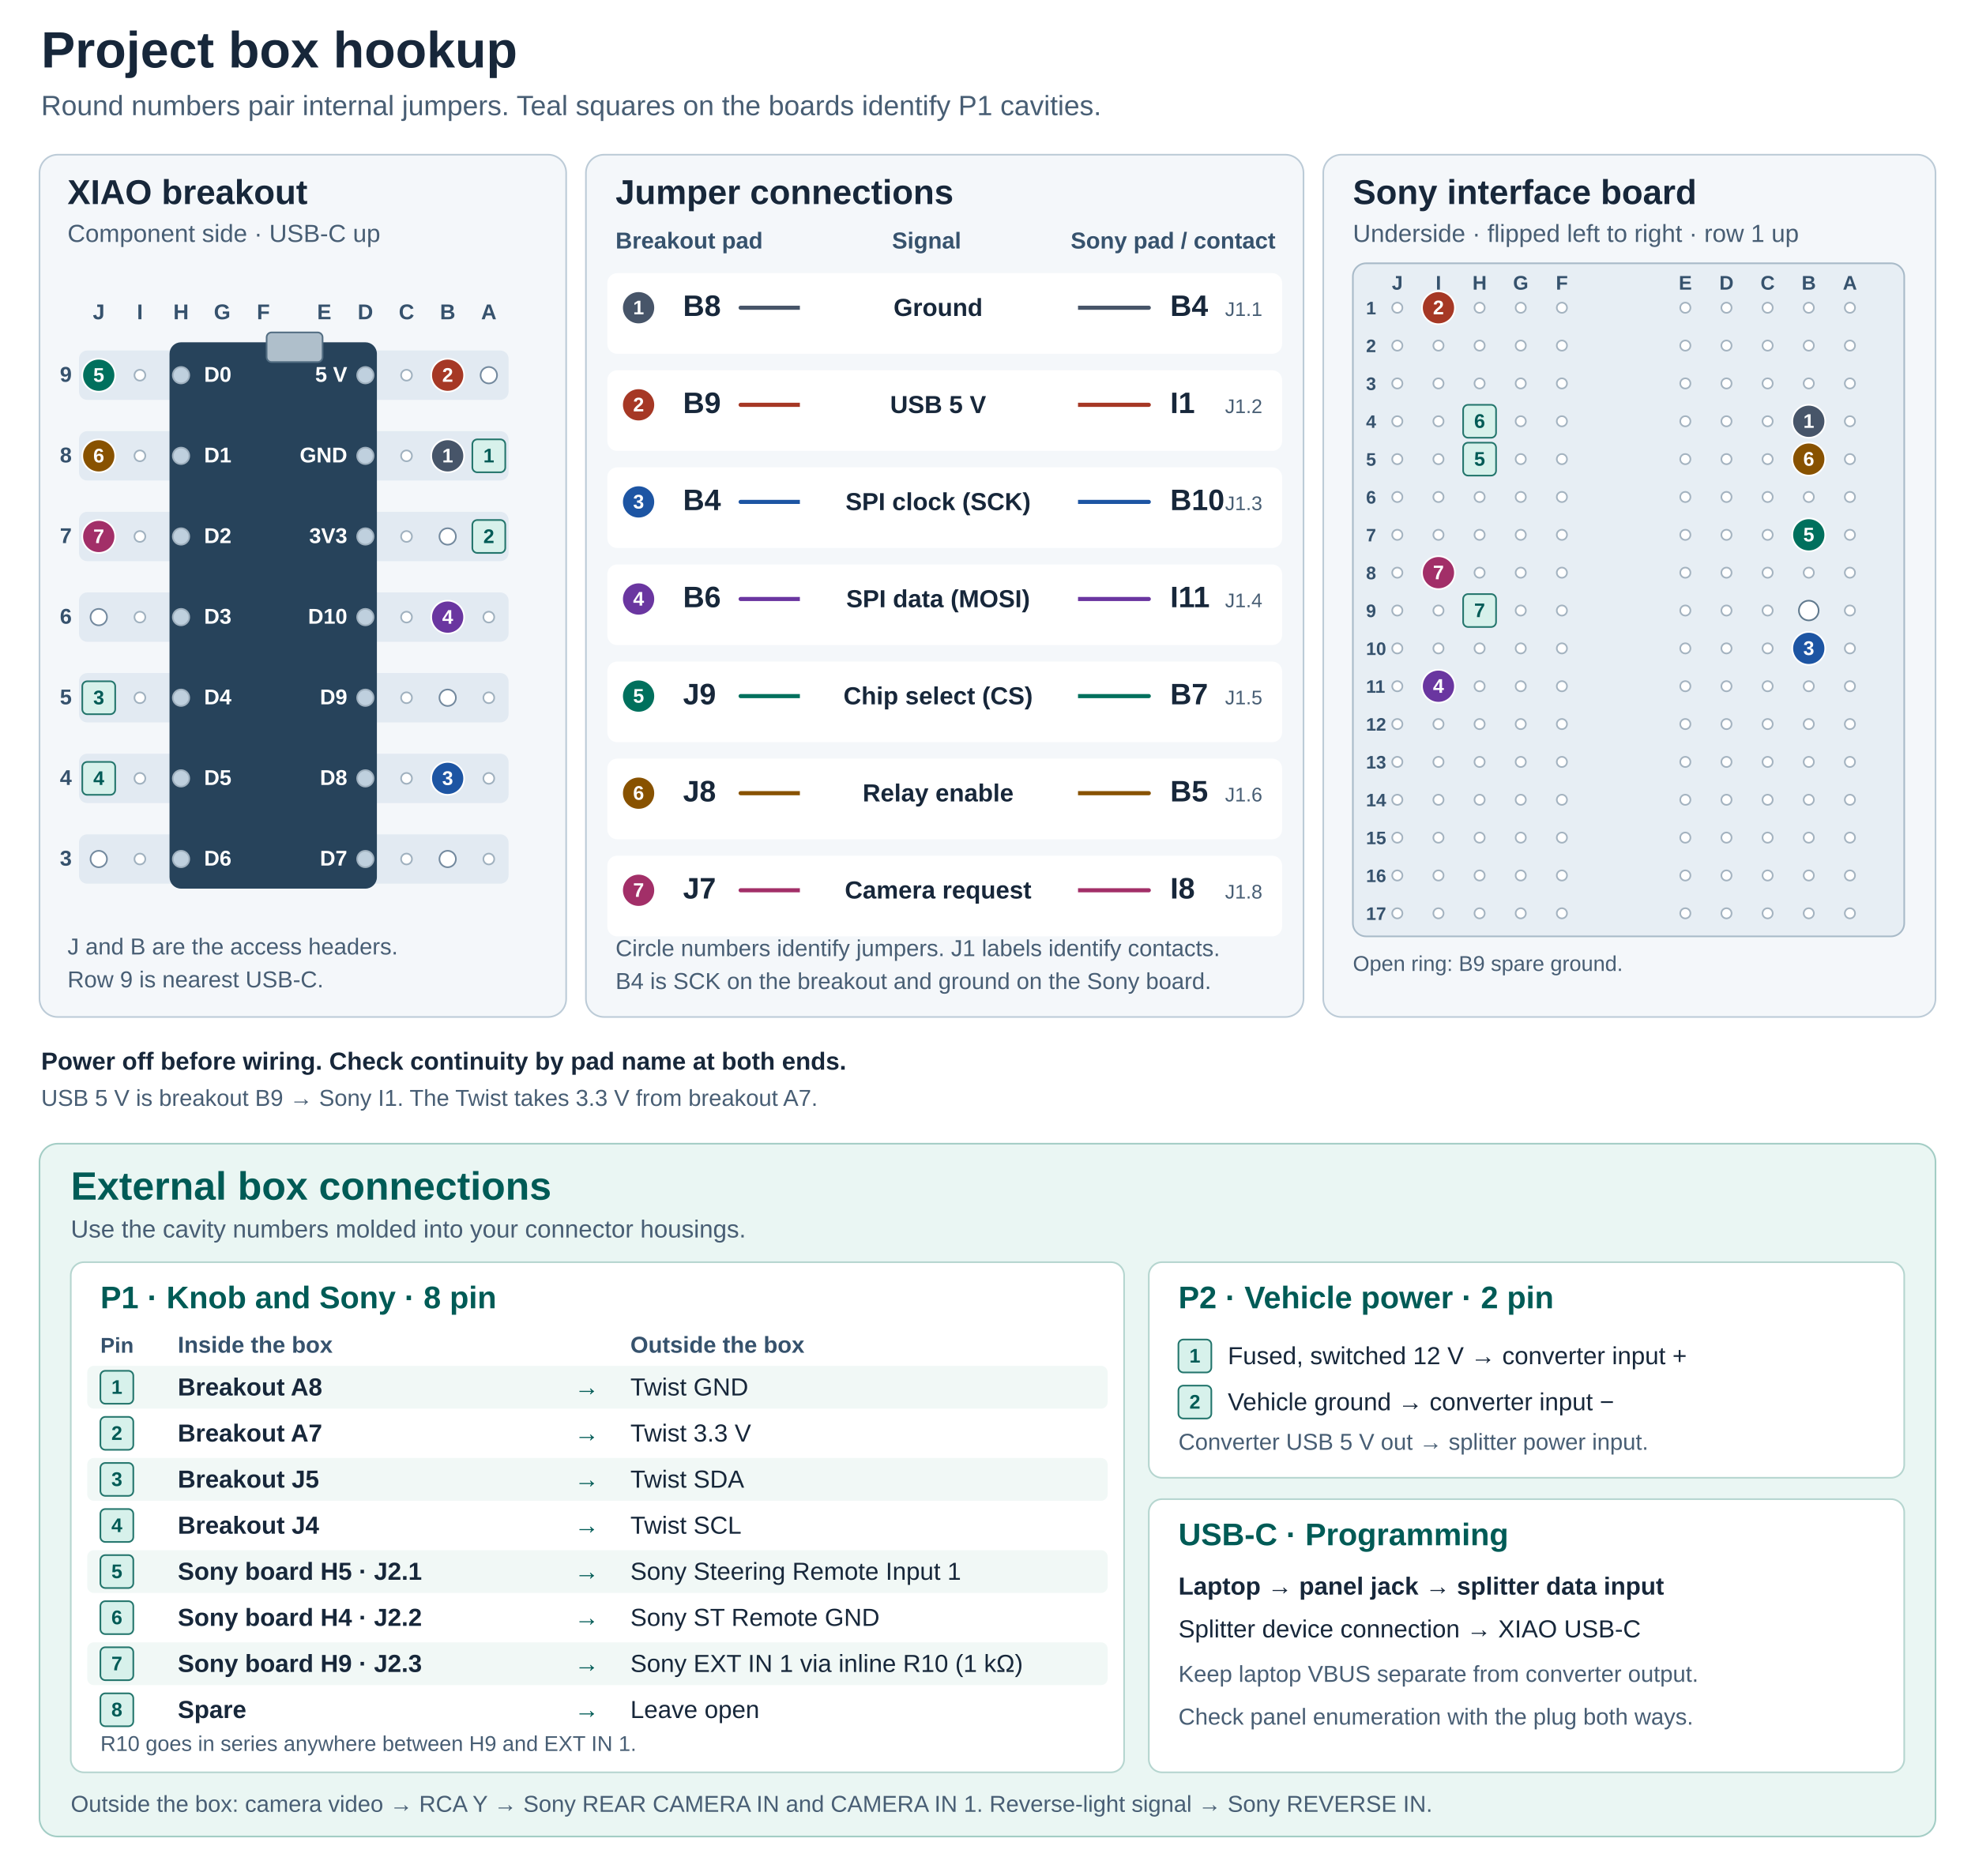
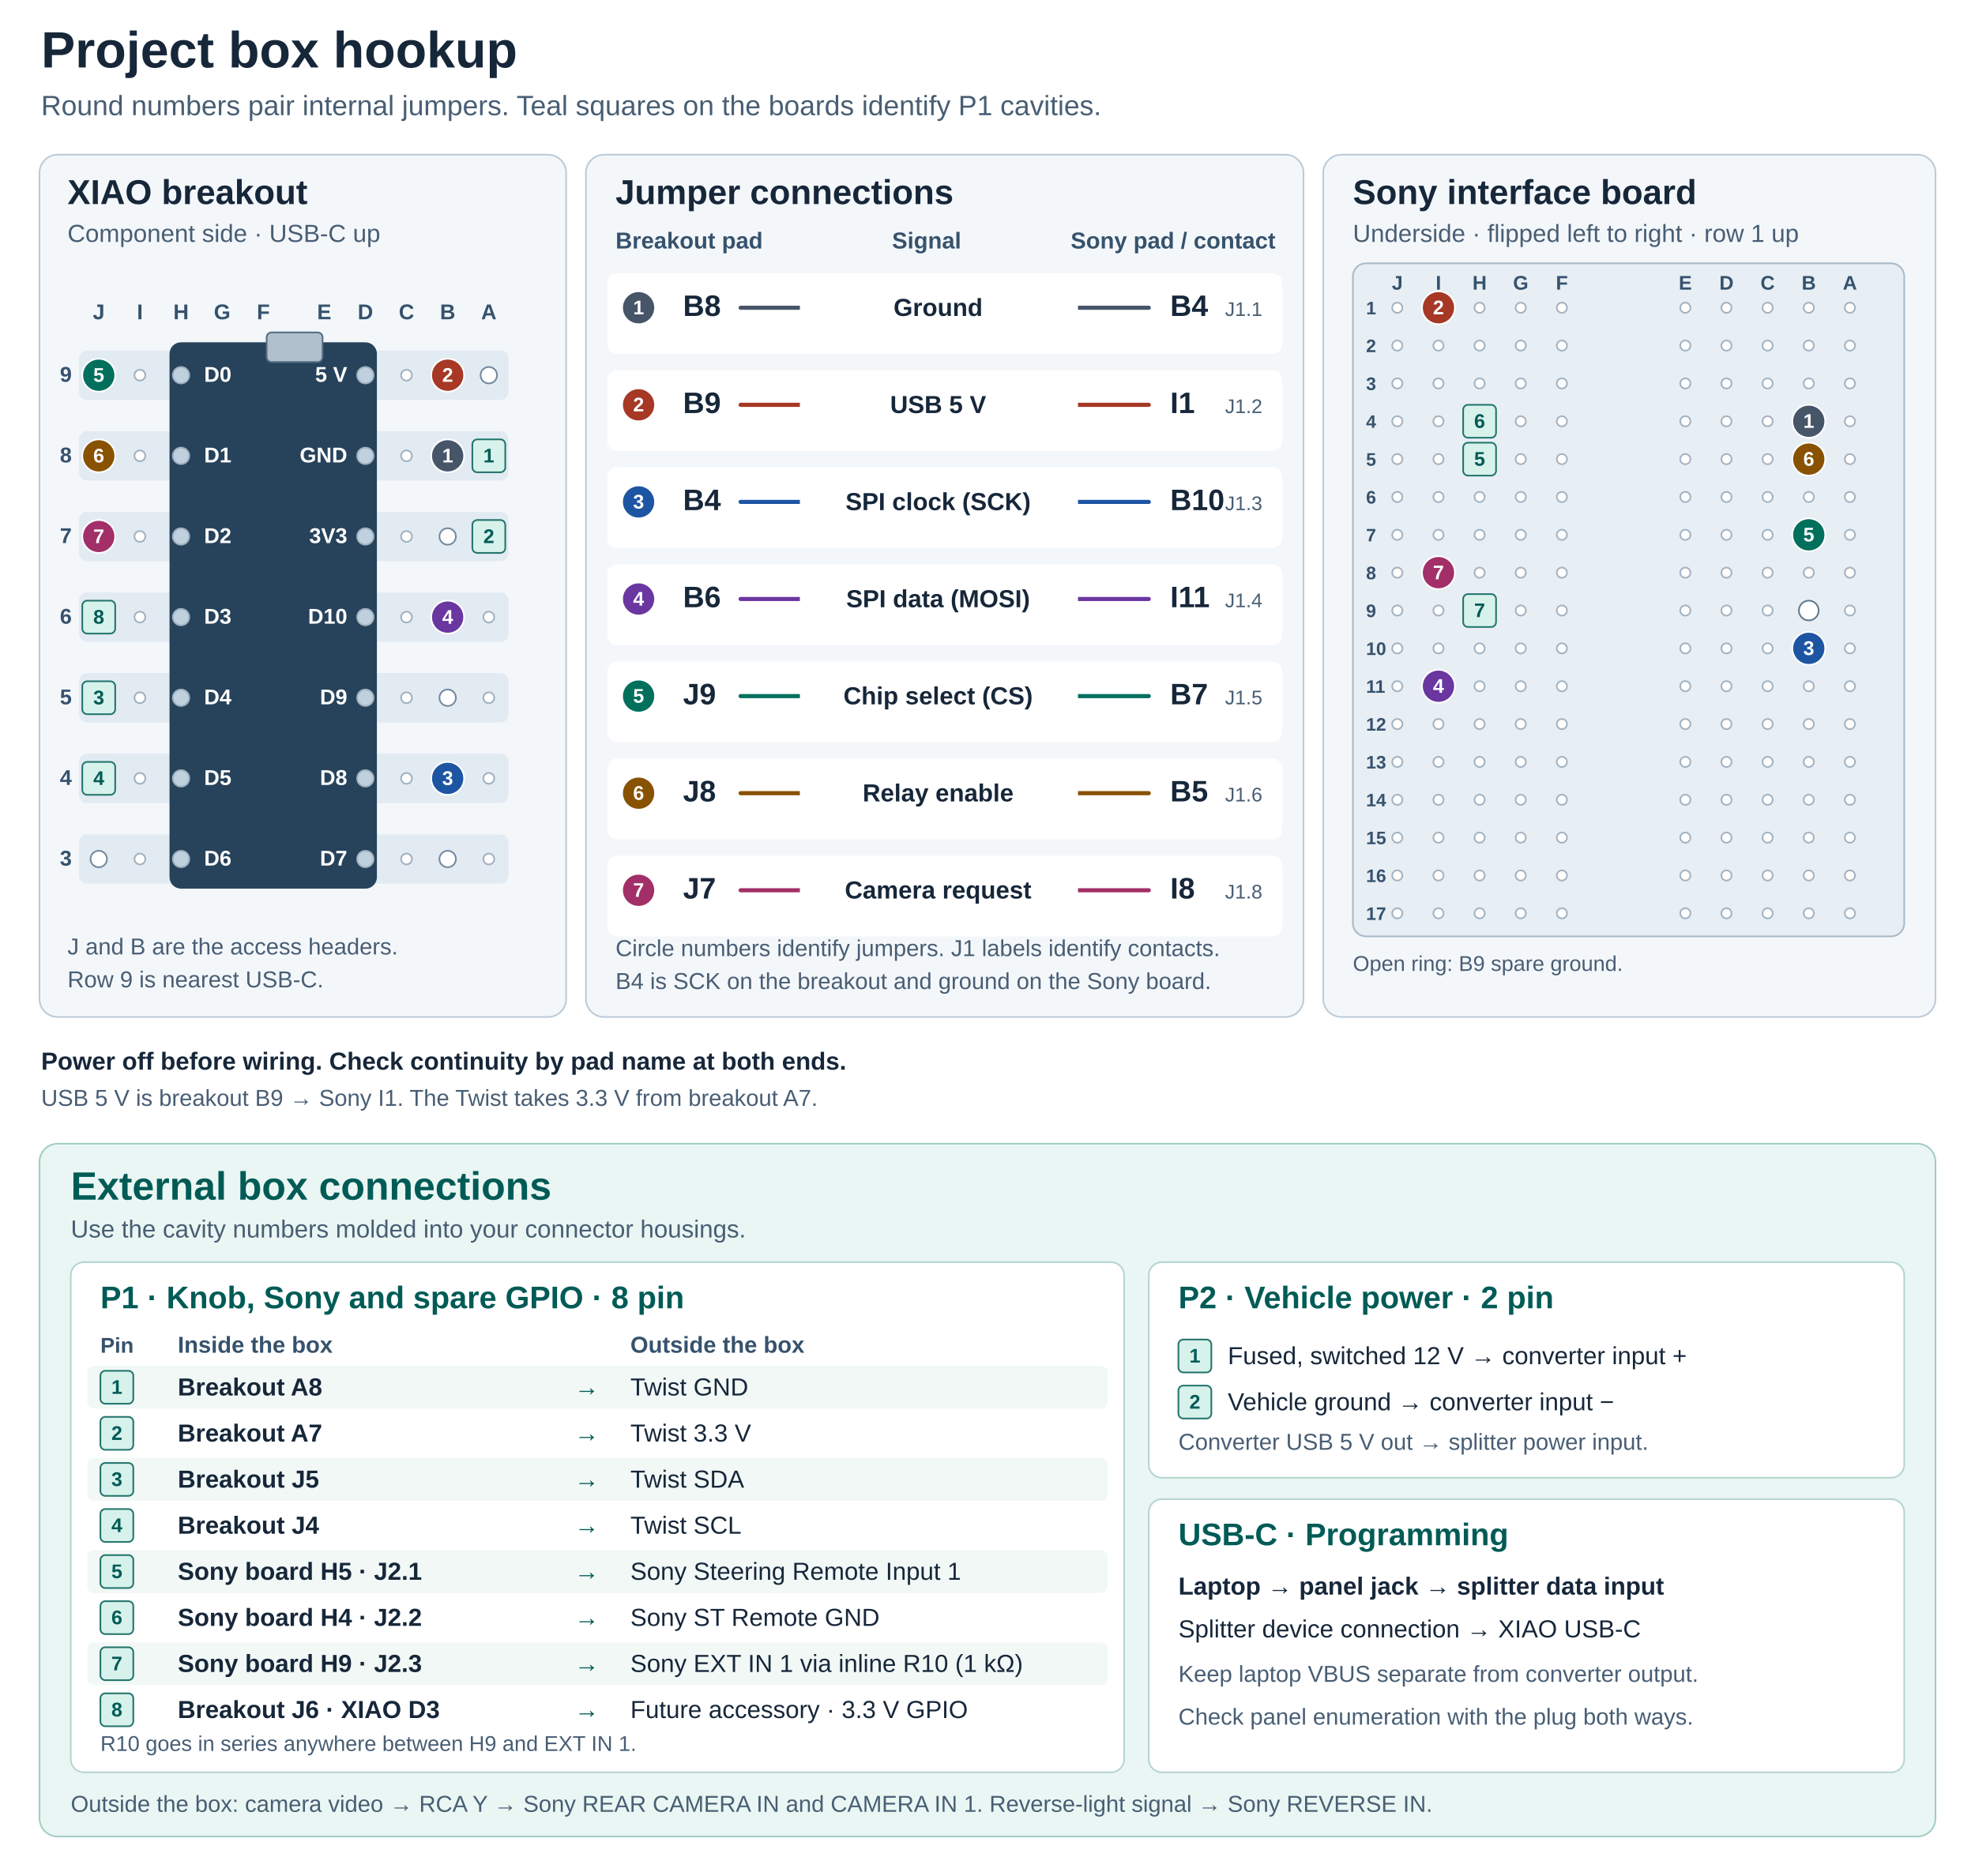
<svg xmlns="http://www.w3.org/2000/svg" width="1200" height="1140" viewBox="0 0 1200 1140" role="img" aria-labelledby="title desc">
  <style>text{font-family:Arial,sans-serif;fill:#17273a}.heading{font-weight:700}.muted{fill:#485e74}.badge{fill:white;font-weight:700}.coord{font-weight:700;fill:#36526d}.external{fill:#005b56;font-weight:700}.ext-pin{fill:#005b56;font-weight:700}</style>
  <rect x="0" y="0" width="1200" height="1140" rx="0" fill="#ffffff" stroke="none" />
  <text x="25" y="41" font-size="31" class="heading" text-anchor="start">Project box hookup</text>
  <text x="25" y="70" font-size="17" class="muted" text-anchor="start">Round numbers pair internal jumpers. Teal squares on the boards identify P1 cavities.</text>
  <rect x="24" y="94" width="320" height="524" rx="11" fill="#f4f7fa" stroke="#bccbd7" />
  <rect x="356" y="94" width="436" height="524" rx="11" fill="#f4f7fa" stroke="#bccbd7" />
  <rect x="804" y="94" width="372" height="524" rx="11" fill="#f4f7fa" stroke="#bccbd7" />
  <text x="41" y="124" font-size="21" class="heading" text-anchor="start">XIAO breakout</text>
  <text x="41" y="147" font-size="15" class="muted" text-anchor="start">Component side · USB-C up</text>
  <text x="60" y="194" font-size="13" class="coord" text-anchor="middle">J</text>
  <text x="85" y="194" font-size="13" class="coord" text-anchor="middle">I</text>
  <text x="110" y="194" font-size="13" class="coord" text-anchor="middle">H</text>
  <text x="135" y="194" font-size="13" class="coord" text-anchor="middle">G</text>
  <text x="160" y="194" font-size="13" class="coord" text-anchor="middle">F</text>
  <text x="197" y="194" font-size="13" class="coord" text-anchor="middle">E</text>
  <text x="222" y="194" font-size="13" class="coord" text-anchor="middle">D</text>
  <text x="247" y="194" font-size="13" class="coord" text-anchor="middle">C</text>
  <text x="272" y="194" font-size="13" class="coord" text-anchor="middle">B</text>
  <text x="297" y="194" font-size="13" class="coord" text-anchor="middle">A</text>
  <rect x="48" y="213" width="124" height="30" rx="5" fill="#e2eaf2" stroke="none" />
  <rect x="185" y="213" width="124" height="30" rx="5" fill="#e2eaf2" stroke="none" />
  <text x="40" y="232" font-size="13" class="coord" text-anchor="middle">9</text>
  <rect x="48" y="262" width="124" height="30" rx="5" fill="#e2eaf2" stroke="none" />
  <rect x="185" y="262" width="124" height="30" rx="5" fill="#e2eaf2" stroke="none" />
  <text x="40" y="281" font-size="13" class="coord" text-anchor="middle">8</text>
  <rect x="48" y="311" width="124" height="30" rx="5" fill="#e2eaf2" stroke="none" />
  <rect x="185" y="311" width="124" height="30" rx="5" fill="#e2eaf2" stroke="none" />
  <text x="40" y="330" font-size="13" class="coord" text-anchor="middle">7</text>
  <rect x="48" y="360" width="124" height="30" rx="5" fill="#e2eaf2" stroke="none" />
  <rect x="185" y="360" width="124" height="30" rx="5" fill="#e2eaf2" stroke="none" />
  <text x="40" y="379" font-size="13" class="coord" text-anchor="middle">6</text>
  <rect x="48" y="409" width="124" height="30" rx="5" fill="#e2eaf2" stroke="none" />
  <rect x="185" y="409" width="124" height="30" rx="5" fill="#e2eaf2" stroke="none" />
  <text x="40" y="428" font-size="13" class="coord" text-anchor="middle">5</text>
  <rect x="48" y="458" width="124" height="30" rx="5" fill="#e2eaf2" stroke="none" />
  <rect x="185" y="458" width="124" height="30" rx="5" fill="#e2eaf2" stroke="none" />
  <text x="40" y="477" font-size="13" class="coord" text-anchor="middle">4</text>
  <rect x="48" y="507" width="124" height="30" rx="5" fill="#e2eaf2" stroke="none" />
  <rect x="185" y="507" width="124" height="30" rx="5" fill="#e2eaf2" stroke="none" />
  <text x="40" y="526" font-size="13" class="coord" text-anchor="middle">3</text>
  <rect x="103" y="208" width="126" height="332" rx="7" fill="#27435b" stroke="none" />
  <rect x="162" y="202" width="34" height="18" rx="3" fill="#afbfcb" stroke="#536e83" />
  <circle cx="60" cy="228" r="5" fill="#fff" stroke="#73899e" />
  <circle cx="85" cy="228" r="3.3" fill="#fff" stroke="#a0b1bf" />
  <circle cx="110" cy="228" r="5" fill="#bfd0de" stroke="#a0b1bf" />
  <circle cx="222" cy="228" r="5" fill="#bfd0de" stroke="#a0b1bf" />
  <circle cx="247" cy="228" r="3.3" fill="#fff" stroke="#a0b1bf" />
  <circle cx="272" cy="228" r="5" fill="#fff" stroke="#73899e" />
  <circle cx="297" cy="228" r="5" fill="#fff" stroke="#73899e" />
  <circle cx="60" cy="277" r="5" fill="#fff" stroke="#73899e" />
  <circle cx="85" cy="277" r="3.3" fill="#fff" stroke="#a0b1bf" />
  <circle cx="110" cy="277" r="5" fill="#bfd0de" stroke="#a0b1bf" />
  <circle cx="222" cy="277" r="5" fill="#bfd0de" stroke="#a0b1bf" />
  <circle cx="247" cy="277" r="3.3" fill="#fff" stroke="#a0b1bf" />
  <circle cx="272" cy="277" r="5" fill="#fff" stroke="#73899e" />
  <circle cx="297" cy="277" r="5" fill="#fff" stroke="#73899e" />
  <circle cx="60" cy="326" r="5" fill="#fff" stroke="#73899e" />
  <circle cx="85" cy="326" r="3.3" fill="#fff" stroke="#a0b1bf" />
  <circle cx="110" cy="326" r="5" fill="#bfd0de" stroke="#a0b1bf" />
  <circle cx="222" cy="326" r="5" fill="#bfd0de" stroke="#a0b1bf" />
  <circle cx="247" cy="326" r="3.3" fill="#fff" stroke="#a0b1bf" />
  <circle cx="272" cy="326" r="5" fill="#fff" stroke="#73899e" />
  <circle cx="297" cy="326" r="5" fill="#fff" stroke="#73899e" />
  <circle cx="60" cy="375" r="5" fill="#fff" stroke="#73899e" />
  <circle cx="85" cy="375" r="3.3" fill="#fff" stroke="#a0b1bf" />
  <circle cx="110" cy="375" r="5" fill="#bfd0de" stroke="#a0b1bf" />
  <circle cx="222" cy="375" r="5" fill="#bfd0de" stroke="#a0b1bf" />
  <circle cx="247" cy="375" r="3.3" fill="#fff" stroke="#a0b1bf" />
  <circle cx="272" cy="375" r="5" fill="#fff" stroke="#73899e" />
  <circle cx="297" cy="375" r="3.3" fill="#fff" stroke="#a0b1bf" />
  <circle cx="60" cy="424" r="5" fill="#fff" stroke="#73899e" />
  <circle cx="85" cy="424" r="3.3" fill="#fff" stroke="#a0b1bf" />
  <circle cx="110" cy="424" r="5" fill="#bfd0de" stroke="#a0b1bf" />
  <circle cx="222" cy="424" r="5" fill="#bfd0de" stroke="#a0b1bf" />
  <circle cx="247" cy="424" r="3.3" fill="#fff" stroke="#a0b1bf" />
  <circle cx="272" cy="424" r="5" fill="#fff" stroke="#73899e" />
  <circle cx="297" cy="424" r="3.3" fill="#fff" stroke="#a0b1bf" />
  <circle cx="60" cy="473" r="5" fill="#fff" stroke="#73899e" />
  <circle cx="85" cy="473" r="3.3" fill="#fff" stroke="#a0b1bf" />
  <circle cx="110" cy="473" r="5" fill="#bfd0de" stroke="#a0b1bf" />
  <circle cx="222" cy="473" r="5" fill="#bfd0de" stroke="#a0b1bf" />
  <circle cx="247" cy="473" r="3.3" fill="#fff" stroke="#a0b1bf" />
  <circle cx="272" cy="473" r="5" fill="#fff" stroke="#73899e" />
  <circle cx="297" cy="473" r="3.3" fill="#fff" stroke="#a0b1bf" />
  <circle cx="60" cy="522" r="5" fill="#fff" stroke="#73899e" />
  <circle cx="85" cy="522" r="3.3" fill="#fff" stroke="#a0b1bf" />
  <circle cx="110" cy="522" r="5" fill="#bfd0de" stroke="#a0b1bf" />
  <circle cx="222" cy="522" r="5" fill="#bfd0de" stroke="#a0b1bf" />
  <circle cx="247" cy="522" r="3.3" fill="#fff" stroke="#a0b1bf" />
  <circle cx="272" cy="522" r="5" fill="#fff" stroke="#73899e" />
  <circle cx="297" cy="522" r="3.3" fill="#fff" stroke="#a0b1bf" />
  <text x="124" y="232" font-size="13" class="badge" text-anchor="start">D0</text>
  <text x="211" y="232" font-size="13" class="badge" text-anchor="end">5 V</text>
  <text x="124" y="281" font-size="13" class="badge" text-anchor="start">D1</text>
  <text x="211" y="281" font-size="13" class="badge" text-anchor="end">GND</text>
  <text x="124" y="330" font-size="13" class="badge" text-anchor="start">D2</text>
  <text x="211" y="330" font-size="13" class="badge" text-anchor="end">3V3</text>
  <text x="124" y="379" font-size="13" class="badge" text-anchor="start">D3</text>
  <text x="211" y="379" font-size="13" class="badge" text-anchor="end">D10</text>
  <text x="124" y="428" font-size="13" class="badge" text-anchor="start">D4</text>
  <text x="211" y="428" font-size="13" class="badge" text-anchor="end">D9</text>
  <text x="124" y="477" font-size="13" class="badge" text-anchor="start">D5</text>
  <text x="211" y="477" font-size="13" class="badge" text-anchor="end">D8</text>
  <text x="124" y="526" font-size="13" class="badge" text-anchor="start">D6</text>
  <text x="211" y="526" font-size="13" class="badge" text-anchor="end">D7</text>
  <circle cx="272" cy="277" r="10" fill="#475569" stroke="#ffffff" />
  <text x="272" y="281" font-size="12" class="badge" text-anchor="middle">1</text>
  <circle cx="272" cy="228" r="10" fill="#a63825" stroke="#ffffff" />
  <text x="272" y="232" font-size="12" class="badge" text-anchor="middle">2</text>
  <circle cx="272" cy="473" r="10" fill="#1d55a3" stroke="#ffffff" />
  <text x="272" y="477" font-size="12" class="badge" text-anchor="middle">3</text>
  <circle cx="272" cy="375" r="10" fill="#6a36a0" stroke="#ffffff" />
  <text x="272" y="379" font-size="12" class="badge" text-anchor="middle">4</text>
  <circle cx="60" cy="228" r="10" fill="#00705d" stroke="#ffffff" />
  <text x="60" y="232" font-size="12" class="badge" text-anchor="middle">5</text>
  <circle cx="60" cy="277" r="10" fill="#885200" stroke="#ffffff" />
  <text x="60" y="281" font-size="12" class="badge" text-anchor="middle">6</text>
  <circle cx="60" cy="326" r="10" fill="#a22f68" stroke="#ffffff" />
  <text x="60" y="330" font-size="12" class="badge" text-anchor="middle">7</text>
  <text x="41" y="580" font-size="14" class="muted" text-anchor="start">J and B are the access headers.</text>
  <text x="41" y="600" font-size="14" class="muted" text-anchor="start">Row 9 is nearest USB-C.</text>
  <text x="374" y="124" font-size="21" class="heading" text-anchor="start">Jumper connections</text>
  <text x="374" y="151" font-size="14" class="coord" text-anchor="start">Breakout pad</text>
  <text x="563" y="151" font-size="14" class="coord" text-anchor="middle">Signal</text>
  <text x="775" y="151" font-size="14" class="coord" text-anchor="end">Sony pad / contact</text>
  <rect x="369" y="166" width="410" height="49" rx="6" fill="#ffffff" stroke="none" />
  <circle cx="388" cy="187" r="10" fill="#475569" stroke="#ffffff" />
  <text x="388" y="191" font-size="12" class="badge" text-anchor="middle">1</text>
  <text x="415" y="192" font-size="18" class="heading" text-anchor="start">B8</text>
  <path d="M450 187H698" stroke="#475569" stroke-width="2.5" stroke-linecap="round" />
  <rect x="486" y="174" width="169" height="26" rx="5" fill="#fff" stroke="none" />
  <text x="570" y="192" font-size="15" class="heading" text-anchor="middle">Ground</text>
  <text x="711" y="192" font-size="18" class="heading" text-anchor="start">B4</text>
  <text x="767" y="192" font-size="12" class="muted" text-anchor="end">J1.1</text>
  <rect x="369" y="225" width="410" height="49" rx="6" fill="#ffffff" stroke="none" />
  <circle cx="388" cy="246" r="10" fill="#a63825" stroke="#ffffff" />
  <text x="388" y="250" font-size="12" class="badge" text-anchor="middle">2</text>
  <text x="415" y="251" font-size="18" class="heading" text-anchor="start">B9</text>
  <path d="M450 246H698" stroke="#a63825" stroke-width="2.5" stroke-linecap="round" />
  <rect x="486" y="233" width="169" height="26" rx="5" fill="#fff" stroke="none" />
  <text x="570" y="251" font-size="15" class="heading" text-anchor="middle">USB 5 V</text>
  <text x="711" y="251" font-size="18" class="heading" text-anchor="start">I1</text>
  <text x="767" y="251" font-size="12" class="muted" text-anchor="end">J1.2</text>
  <rect x="369" y="284" width="410" height="49" rx="6" fill="#ffffff" stroke="none" />
  <circle cx="388" cy="305" r="10" fill="#1d55a3" stroke="#ffffff" />
  <text x="388" y="309" font-size="12" class="badge" text-anchor="middle">3</text>
  <text x="415" y="310" font-size="18" class="heading" text-anchor="start">B4</text>
  <path d="M450 305H698" stroke="#1d55a3" stroke-width="2.5" stroke-linecap="round" />
  <rect x="486" y="292" width="169" height="26" rx="5" fill="#fff" stroke="none" />
  <text x="570" y="310" font-size="15" class="heading" text-anchor="middle">SPI clock (SCK)</text>
  <text x="711" y="310" font-size="18" class="heading" text-anchor="start">B10</text>
  <text x="767" y="310" font-size="12" class="muted" text-anchor="end">J1.3</text>
  <rect x="369" y="343" width="410" height="49" rx="6" fill="#ffffff" stroke="none" />
  <circle cx="388" cy="364" r="10" fill="#6a36a0" stroke="#ffffff" />
  <text x="388" y="368" font-size="12" class="badge" text-anchor="middle">4</text>
  <text x="415" y="369" font-size="18" class="heading" text-anchor="start">B6</text>
  <path d="M450 364H698" stroke="#6a36a0" stroke-width="2.5" stroke-linecap="round" />
  <rect x="486" y="351" width="169" height="26" rx="5" fill="#fff" stroke="none" />
  <text x="570" y="369" font-size="15" class="heading" text-anchor="middle">SPI data (MOSI)</text>
  <text x="711" y="369" font-size="18" class="heading" text-anchor="start">I11</text>
  <text x="767" y="369" font-size="12" class="muted" text-anchor="end">J1.4</text>
  <rect x="369" y="402" width="410" height="49" rx="6" fill="#ffffff" stroke="none" />
  <circle cx="388" cy="423" r="10" fill="#00705d" stroke="#ffffff" />
  <text x="388" y="427" font-size="12" class="badge" text-anchor="middle">5</text>
  <text x="415" y="428" font-size="18" class="heading" text-anchor="start">J9</text>
  <path d="M450 423H698" stroke="#00705d" stroke-width="2.5" stroke-linecap="round" />
  <rect x="486" y="410" width="169" height="26" rx="5" fill="#fff" stroke="none" />
  <text x="570" y="428" font-size="15" class="heading" text-anchor="middle">Chip select (CS)</text>
  <text x="711" y="428" font-size="18" class="heading" text-anchor="start">B7</text>
  <text x="767" y="428" font-size="12" class="muted" text-anchor="end">J1.5</text>
  <rect x="369" y="461" width="410" height="49" rx="6" fill="#ffffff" stroke="none" />
  <circle cx="388" cy="482" r="10" fill="#885200" stroke="#ffffff" />
  <text x="388" y="486" font-size="12" class="badge" text-anchor="middle">6</text>
  <text x="415" y="487" font-size="18" class="heading" text-anchor="start">J8</text>
  <path d="M450 482H698" stroke="#885200" stroke-width="2.5" stroke-linecap="round" />
  <rect x="486" y="469" width="169" height="26" rx="5" fill="#fff" stroke="none" />
  <text x="570" y="487" font-size="15" class="heading" text-anchor="middle">Relay enable</text>
  <text x="711" y="487" font-size="18" class="heading" text-anchor="start">B5</text>
  <text x="767" y="487" font-size="12" class="muted" text-anchor="end">J1.6</text>
  <rect x="369" y="520" width="410" height="49" rx="6" fill="#ffffff" stroke="none" />
  <circle cx="388" cy="541" r="10" fill="#a22f68" stroke="#ffffff" />
  <text x="388" y="545" font-size="12" class="badge" text-anchor="middle">7</text>
  <text x="415" y="546" font-size="18" class="heading" text-anchor="start">J7</text>
  <path d="M450 541H698" stroke="#a22f68" stroke-width="2.5" stroke-linecap="round" />
  <rect x="486" y="528" width="169" height="26" rx="5" fill="#fff" stroke="none" />
  <text x="570" y="546" font-size="15" class="heading" text-anchor="middle">Camera request</text>
  <text x="711" y="546" font-size="18" class="heading" text-anchor="start">I8</text>
  <text x="767" y="546" font-size="12" class="muted" text-anchor="end">J1.8</text>
  <text x="374" y="581" font-size="14" class="muted" text-anchor="start">Circle numbers identify jumpers. J1 labels identify contacts.</text>
  <text x="374" y="601" font-size="14" class="muted" text-anchor="start">B4 is SCK on the breakout and ground on the Sony board.</text>
  <text x="822" y="124" font-size="21" class="heading" text-anchor="start">Sony interface board</text>
  <text x="822" y="147" font-size="15" class="muted" text-anchor="start">Underside · flipped left to right · row 1 up</text>
  <rect x="822" y="160" width="335" height="409" rx="8" fill="#e7eef4" stroke="#a8bac8" />
  <text x="849" y="176" font-size="12" class="coord" text-anchor="middle">J</text>
  <text x="874" y="176" font-size="12" class="coord" text-anchor="middle">I</text>
  <text x="899" y="176" font-size="12" class="coord" text-anchor="middle">H</text>
  <text x="924" y="176" font-size="12" class="coord" text-anchor="middle">G</text>
  <text x="949" y="176" font-size="12" class="coord" text-anchor="middle">F</text>
  <text x="1024" y="176" font-size="12" class="coord" text-anchor="middle">E</text>
  <text x="1049" y="176" font-size="12" class="coord" text-anchor="middle">D</text>
  <text x="1074" y="176" font-size="12" class="coord" text-anchor="middle">C</text>
  <text x="1099" y="176" font-size="12" class="coord" text-anchor="middle">B</text>
  <text x="1124" y="176" font-size="12" class="coord" text-anchor="middle">A</text>
  <text x="830" y="191" font-size="11" class="coord" text-anchor="start">1</text>
  <circle cx="849" cy="187" r="3.1" fill="#fff" stroke="#a4b3c0" />
  <circle cx="874" cy="187" r="3.1" fill="#fff" stroke="#a4b3c0" />
  <circle cx="899" cy="187" r="3.1" fill="#fff" stroke="#a4b3c0" />
  <circle cx="924" cy="187" r="3.1" fill="#fff" stroke="#a4b3c0" />
  <circle cx="949" cy="187" r="3.1" fill="#fff" stroke="#a4b3c0" />
  <circle cx="1024" cy="187" r="3.1" fill="#fff" stroke="#a4b3c0" />
  <circle cx="1049" cy="187" r="3.1" fill="#fff" stroke="#a4b3c0" />
  <circle cx="1074" cy="187" r="3.1" fill="#fff" stroke="#a4b3c0" />
  <circle cx="1099" cy="187" r="3.1" fill="#fff" stroke="#a4b3c0" />
  <circle cx="1124" cy="187" r="3.1" fill="#fff" stroke="#a4b3c0" />
  <text x="830" y="214" font-size="11" class="coord" text-anchor="start">2</text>
  <circle cx="849" cy="210" r="3.1" fill="#fff" stroke="#a4b3c0" />
  <circle cx="874" cy="210" r="3.1" fill="#fff" stroke="#a4b3c0" />
  <circle cx="899" cy="210" r="3.1" fill="#fff" stroke="#a4b3c0" />
  <circle cx="924" cy="210" r="3.1" fill="#fff" stroke="#a4b3c0" />
  <circle cx="949" cy="210" r="3.1" fill="#fff" stroke="#a4b3c0" />
  <circle cx="1024" cy="210" r="3.1" fill="#fff" stroke="#a4b3c0" />
  <circle cx="1049" cy="210" r="3.1" fill="#fff" stroke="#a4b3c0" />
  <circle cx="1074" cy="210" r="3.1" fill="#fff" stroke="#a4b3c0" />
  <circle cx="1099" cy="210" r="3.1" fill="#fff" stroke="#a4b3c0" />
  <circle cx="1124" cy="210" r="3.1" fill="#fff" stroke="#a4b3c0" />
  <text x="830" y="237" font-size="11" class="coord" text-anchor="start">3</text>
  <circle cx="849" cy="233" r="3.1" fill="#fff" stroke="#a4b3c0" />
  <circle cx="874" cy="233" r="3.1" fill="#fff" stroke="#a4b3c0" />
  <circle cx="899" cy="233" r="3.1" fill="#fff" stroke="#a4b3c0" />
  <circle cx="924" cy="233" r="3.1" fill="#fff" stroke="#a4b3c0" />
  <circle cx="949" cy="233" r="3.1" fill="#fff" stroke="#a4b3c0" />
  <circle cx="1024" cy="233" r="3.1" fill="#fff" stroke="#a4b3c0" />
  <circle cx="1049" cy="233" r="3.1" fill="#fff" stroke="#a4b3c0" />
  <circle cx="1074" cy="233" r="3.1" fill="#fff" stroke="#a4b3c0" />
  <circle cx="1099" cy="233" r="3.1" fill="#fff" stroke="#a4b3c0" />
  <circle cx="1124" cy="233" r="3.1" fill="#fff" stroke="#a4b3c0" />
  <text x="830" y="260" font-size="11" class="coord" text-anchor="start">4</text>
  <circle cx="849" cy="256" r="3.1" fill="#fff" stroke="#a4b3c0" />
  <circle cx="874" cy="256" r="3.1" fill="#fff" stroke="#a4b3c0" />
  <circle cx="899" cy="256" r="3.1" fill="#fff" stroke="#a4b3c0" />
  <circle cx="924" cy="256" r="3.1" fill="#fff" stroke="#a4b3c0" />
  <circle cx="949" cy="256" r="3.1" fill="#fff" stroke="#a4b3c0" />
  <circle cx="1024" cy="256" r="3.1" fill="#fff" stroke="#a4b3c0" />
  <circle cx="1049" cy="256" r="3.1" fill="#fff" stroke="#a4b3c0" />
  <circle cx="1074" cy="256" r="3.1" fill="#fff" stroke="#a4b3c0" />
  <circle cx="1099" cy="256" r="3.1" fill="#fff" stroke="#a4b3c0" />
  <circle cx="1124" cy="256" r="3.1" fill="#fff" stroke="#a4b3c0" />
  <text x="830" y="283" font-size="11" class="coord" text-anchor="start">5</text>
  <circle cx="849" cy="279" r="3.1" fill="#fff" stroke="#a4b3c0" />
  <circle cx="874" cy="279" r="3.1" fill="#fff" stroke="#a4b3c0" />
  <circle cx="899" cy="279" r="3.1" fill="#fff" stroke="#a4b3c0" />
  <circle cx="924" cy="279" r="3.1" fill="#fff" stroke="#a4b3c0" />
  <circle cx="949" cy="279" r="3.1" fill="#fff" stroke="#a4b3c0" />
  <circle cx="1024" cy="279" r="3.1" fill="#fff" stroke="#a4b3c0" />
  <circle cx="1049" cy="279" r="3.1" fill="#fff" stroke="#a4b3c0" />
  <circle cx="1074" cy="279" r="3.1" fill="#fff" stroke="#a4b3c0" />
  <circle cx="1099" cy="279" r="3.1" fill="#fff" stroke="#a4b3c0" />
  <circle cx="1124" cy="279" r="3.1" fill="#fff" stroke="#a4b3c0" />
  <text x="830" y="306" font-size="11" class="coord" text-anchor="start">6</text>
  <circle cx="849" cy="302" r="3.1" fill="#fff" stroke="#a4b3c0" />
  <circle cx="874" cy="302" r="3.1" fill="#fff" stroke="#a4b3c0" />
  <circle cx="899" cy="302" r="3.1" fill="#fff" stroke="#a4b3c0" />
  <circle cx="924" cy="302" r="3.1" fill="#fff" stroke="#a4b3c0" />
  <circle cx="949" cy="302" r="3.1" fill="#fff" stroke="#a4b3c0" />
  <circle cx="1024" cy="302" r="3.1" fill="#fff" stroke="#a4b3c0" />
  <circle cx="1049" cy="302" r="3.1" fill="#fff" stroke="#a4b3c0" />
  <circle cx="1074" cy="302" r="3.1" fill="#fff" stroke="#a4b3c0" />
  <circle cx="1099" cy="302" r="3.1" fill="#fff" stroke="#a4b3c0" />
  <circle cx="1124" cy="302" r="3.1" fill="#fff" stroke="#a4b3c0" />
  <text x="830" y="329" font-size="11" class="coord" text-anchor="start">7</text>
  <circle cx="849" cy="325" r="3.1" fill="#fff" stroke="#a4b3c0" />
  <circle cx="874" cy="325" r="3.1" fill="#fff" stroke="#a4b3c0" />
  <circle cx="899" cy="325" r="3.1" fill="#fff" stroke="#a4b3c0" />
  <circle cx="924" cy="325" r="3.1" fill="#fff" stroke="#a4b3c0" />
  <circle cx="949" cy="325" r="3.1" fill="#fff" stroke="#a4b3c0" />
  <circle cx="1024" cy="325" r="3.1" fill="#fff" stroke="#a4b3c0" />
  <circle cx="1049" cy="325" r="3.1" fill="#fff" stroke="#a4b3c0" />
  <circle cx="1074" cy="325" r="3.1" fill="#fff" stroke="#a4b3c0" />
  <circle cx="1099" cy="325" r="3.1" fill="#fff" stroke="#a4b3c0" />
  <circle cx="1124" cy="325" r="3.1" fill="#fff" stroke="#a4b3c0" />
  <text x="830" y="352" font-size="11" class="coord" text-anchor="start">8</text>
  <circle cx="849" cy="348" r="3.1" fill="#fff" stroke="#a4b3c0" />
  <circle cx="874" cy="348" r="3.1" fill="#fff" stroke="#a4b3c0" />
  <circle cx="899" cy="348" r="3.1" fill="#fff" stroke="#a4b3c0" />
  <circle cx="924" cy="348" r="3.1" fill="#fff" stroke="#a4b3c0" />
  <circle cx="949" cy="348" r="3.1" fill="#fff" stroke="#a4b3c0" />
  <circle cx="1024" cy="348" r="3.1" fill="#fff" stroke="#a4b3c0" />
  <circle cx="1049" cy="348" r="3.1" fill="#fff" stroke="#a4b3c0" />
  <circle cx="1074" cy="348" r="3.1" fill="#fff" stroke="#a4b3c0" />
  <circle cx="1099" cy="348" r="3.1" fill="#fff" stroke="#a4b3c0" />
  <circle cx="1124" cy="348" r="3.1" fill="#fff" stroke="#a4b3c0" />
  <text x="830" y="375" font-size="11" class="coord" text-anchor="start">9</text>
  <circle cx="849" cy="371" r="3.1" fill="#fff" stroke="#a4b3c0" />
  <circle cx="874" cy="371" r="3.1" fill="#fff" stroke="#a4b3c0" />
  <circle cx="899" cy="371" r="3.1" fill="#fff" stroke="#a4b3c0" />
  <circle cx="924" cy="371" r="3.1" fill="#fff" stroke="#a4b3c0" />
  <circle cx="949" cy="371" r="3.1" fill="#fff" stroke="#a4b3c0" />
  <circle cx="1024" cy="371" r="3.1" fill="#fff" stroke="#a4b3c0" />
  <circle cx="1049" cy="371" r="3.1" fill="#fff" stroke="#a4b3c0" />
  <circle cx="1074" cy="371" r="3.1" fill="#fff" stroke="#a4b3c0" />
  <circle cx="1099" cy="371" r="3.1" fill="#fff" stroke="#a4b3c0" />
  <circle cx="1124" cy="371" r="3.1" fill="#fff" stroke="#a4b3c0" />
  <text x="830" y="398" font-size="11" class="coord" text-anchor="start">10</text>
  <circle cx="849" cy="394" r="3.1" fill="#fff" stroke="#a4b3c0" />
  <circle cx="874" cy="394" r="3.1" fill="#fff" stroke="#a4b3c0" />
  <circle cx="899" cy="394" r="3.1" fill="#fff" stroke="#a4b3c0" />
  <circle cx="924" cy="394" r="3.1" fill="#fff" stroke="#a4b3c0" />
  <circle cx="949" cy="394" r="3.1" fill="#fff" stroke="#a4b3c0" />
  <circle cx="1024" cy="394" r="3.1" fill="#fff" stroke="#a4b3c0" />
  <circle cx="1049" cy="394" r="3.1" fill="#fff" stroke="#a4b3c0" />
  <circle cx="1074" cy="394" r="3.1" fill="#fff" stroke="#a4b3c0" />
  <circle cx="1099" cy="394" r="3.1" fill="#fff" stroke="#a4b3c0" />
  <circle cx="1124" cy="394" r="3.1" fill="#fff" stroke="#a4b3c0" />
  <text x="830" y="421" font-size="11" class="coord" text-anchor="start">11</text>
  <circle cx="849" cy="417" r="3.1" fill="#fff" stroke="#a4b3c0" />
  <circle cx="874" cy="417" r="3.1" fill="#fff" stroke="#a4b3c0" />
  <circle cx="899" cy="417" r="3.1" fill="#fff" stroke="#a4b3c0" />
  <circle cx="924" cy="417" r="3.1" fill="#fff" stroke="#a4b3c0" />
  <circle cx="949" cy="417" r="3.1" fill="#fff" stroke="#a4b3c0" />
  <circle cx="1024" cy="417" r="3.1" fill="#fff" stroke="#a4b3c0" />
  <circle cx="1049" cy="417" r="3.1" fill="#fff" stroke="#a4b3c0" />
  <circle cx="1074" cy="417" r="3.1" fill="#fff" stroke="#a4b3c0" />
  <circle cx="1099" cy="417" r="3.1" fill="#fff" stroke="#a4b3c0" />
  <circle cx="1124" cy="417" r="3.1" fill="#fff" stroke="#a4b3c0" />
  <text x="830" y="444" font-size="11" class="coord" text-anchor="start">12</text>
  <circle cx="849" cy="440" r="3.1" fill="#fff" stroke="#a4b3c0" />
  <circle cx="874" cy="440" r="3.1" fill="#fff" stroke="#a4b3c0" />
  <circle cx="899" cy="440" r="3.1" fill="#fff" stroke="#a4b3c0" />
  <circle cx="924" cy="440" r="3.1" fill="#fff" stroke="#a4b3c0" />
  <circle cx="949" cy="440" r="3.1" fill="#fff" stroke="#a4b3c0" />
  <circle cx="1024" cy="440" r="3.1" fill="#fff" stroke="#a4b3c0" />
  <circle cx="1049" cy="440" r="3.1" fill="#fff" stroke="#a4b3c0" />
  <circle cx="1074" cy="440" r="3.1" fill="#fff" stroke="#a4b3c0" />
  <circle cx="1099" cy="440" r="3.1" fill="#fff" stroke="#a4b3c0" />
  <circle cx="1124" cy="440" r="3.1" fill="#fff" stroke="#a4b3c0" />
  <text x="830" y="467" font-size="11" class="coord" text-anchor="start">13</text>
  <circle cx="849" cy="463" r="3.1" fill="#fff" stroke="#a4b3c0" />
  <circle cx="874" cy="463" r="3.1" fill="#fff" stroke="#a4b3c0" />
  <circle cx="899" cy="463" r="3.1" fill="#fff" stroke="#a4b3c0" />
  <circle cx="924" cy="463" r="3.1" fill="#fff" stroke="#a4b3c0" />
  <circle cx="949" cy="463" r="3.1" fill="#fff" stroke="#a4b3c0" />
  <circle cx="1024" cy="463" r="3.1" fill="#fff" stroke="#a4b3c0" />
  <circle cx="1049" cy="463" r="3.1" fill="#fff" stroke="#a4b3c0" />
  <circle cx="1074" cy="463" r="3.1" fill="#fff" stroke="#a4b3c0" />
  <circle cx="1099" cy="463" r="3.1" fill="#fff" stroke="#a4b3c0" />
  <circle cx="1124" cy="463" r="3.1" fill="#fff" stroke="#a4b3c0" />
  <text x="830" y="490" font-size="11" class="coord" text-anchor="start">14</text>
  <circle cx="849" cy="486" r="3.1" fill="#fff" stroke="#a4b3c0" />
  <circle cx="874" cy="486" r="3.1" fill="#fff" stroke="#a4b3c0" />
  <circle cx="899" cy="486" r="3.1" fill="#fff" stroke="#a4b3c0" />
  <circle cx="924" cy="486" r="3.1" fill="#fff" stroke="#a4b3c0" />
  <circle cx="949" cy="486" r="3.1" fill="#fff" stroke="#a4b3c0" />
  <circle cx="1024" cy="486" r="3.1" fill="#fff" stroke="#a4b3c0" />
  <circle cx="1049" cy="486" r="3.1" fill="#fff" stroke="#a4b3c0" />
  <circle cx="1074" cy="486" r="3.1" fill="#fff" stroke="#a4b3c0" />
  <circle cx="1099" cy="486" r="3.1" fill="#fff" stroke="#a4b3c0" />
  <circle cx="1124" cy="486" r="3.1" fill="#fff" stroke="#a4b3c0" />
  <text x="830" y="513" font-size="11" class="coord" text-anchor="start">15</text>
  <circle cx="849" cy="509" r="3.1" fill="#fff" stroke="#a4b3c0" />
  <circle cx="874" cy="509" r="3.1" fill="#fff" stroke="#a4b3c0" />
  <circle cx="899" cy="509" r="3.1" fill="#fff" stroke="#a4b3c0" />
  <circle cx="924" cy="509" r="3.1" fill="#fff" stroke="#a4b3c0" />
  <circle cx="949" cy="509" r="3.1" fill="#fff" stroke="#a4b3c0" />
  <circle cx="1024" cy="509" r="3.1" fill="#fff" stroke="#a4b3c0" />
  <circle cx="1049" cy="509" r="3.1" fill="#fff" stroke="#a4b3c0" />
  <circle cx="1074" cy="509" r="3.1" fill="#fff" stroke="#a4b3c0" />
  <circle cx="1099" cy="509" r="3.1" fill="#fff" stroke="#a4b3c0" />
  <circle cx="1124" cy="509" r="3.1" fill="#fff" stroke="#a4b3c0" />
  <text x="830" y="536" font-size="11" class="coord" text-anchor="start">16</text>
  <circle cx="849" cy="532" r="3.1" fill="#fff" stroke="#a4b3c0" />
  <circle cx="874" cy="532" r="3.1" fill="#fff" stroke="#a4b3c0" />
  <circle cx="899" cy="532" r="3.1" fill="#fff" stroke="#a4b3c0" />
  <circle cx="924" cy="532" r="3.1" fill="#fff" stroke="#a4b3c0" />
  <circle cx="949" cy="532" r="3.1" fill="#fff" stroke="#a4b3c0" />
  <circle cx="1024" cy="532" r="3.1" fill="#fff" stroke="#a4b3c0" />
  <circle cx="1049" cy="532" r="3.1" fill="#fff" stroke="#a4b3c0" />
  <circle cx="1074" cy="532" r="3.1" fill="#fff" stroke="#a4b3c0" />
  <circle cx="1099" cy="532" r="3.1" fill="#fff" stroke="#a4b3c0" />
  <circle cx="1124" cy="532" r="3.1" fill="#fff" stroke="#a4b3c0" />
  <text x="830" y="559" font-size="11" class="coord" text-anchor="start">17</text>
  <circle cx="849" cy="555" r="3.1" fill="#fff" stroke="#a4b3c0" />
  <circle cx="874" cy="555" r="3.1" fill="#fff" stroke="#a4b3c0" />
  <circle cx="899" cy="555" r="3.1" fill="#fff" stroke="#a4b3c0" />
  <circle cx="924" cy="555" r="3.1" fill="#fff" stroke="#a4b3c0" />
  <circle cx="949" cy="555" r="3.1" fill="#fff" stroke="#a4b3c0" />
  <circle cx="1024" cy="555" r="3.1" fill="#fff" stroke="#a4b3c0" />
  <circle cx="1049" cy="555" r="3.1" fill="#fff" stroke="#a4b3c0" />
  <circle cx="1074" cy="555" r="3.1" fill="#fff" stroke="#a4b3c0" />
  <circle cx="1099" cy="555" r="3.1" fill="#fff" stroke="#a4b3c0" />
  <circle cx="1124" cy="555" r="3.1" fill="#fff" stroke="#a4b3c0" />
  <circle cx="1099" cy="256" r="10" fill="#475569" stroke="#ffffff" />
  <text x="1099" y="260" font-size="12" class="badge" text-anchor="middle">1</text>
  <circle cx="874" cy="187" r="10" fill="#a63825" stroke="#ffffff" />
  <text x="874" y="191" font-size="12" class="badge" text-anchor="middle">2</text>
  <circle cx="1099" cy="394" r="10" fill="#1d55a3" stroke="#ffffff" />
  <text x="1099" y="398" font-size="12" class="badge" text-anchor="middle">3</text>
  <circle cx="874" cy="417" r="10" fill="#6a36a0" stroke="#ffffff" />
  <text x="874" y="421" font-size="12" class="badge" text-anchor="middle">4</text>
  <circle cx="1099" cy="325" r="10" fill="#00705d" stroke="#ffffff" />
  <text x="1099" y="329" font-size="12" class="badge" text-anchor="middle">5</text>
  <circle cx="1099" cy="279" r="10" fill="#885200" stroke="#ffffff" />
  <text x="1099" y="283" font-size="12" class="badge" text-anchor="middle">6</text>
  <circle cx="874" cy="348" r="10" fill="#a22f68" stroke="#ffffff" />
  <text x="874" y="352" font-size="12" class="badge" text-anchor="middle">7</text>
  <circle cx="1099" cy="371" r="6" fill="#fff" stroke="#60798d" />
  <text x="822" y="590" font-size="13" class="muted" text-anchor="start">Open ring: B9 spare ground.</text>
  <text x="25" y="650" font-size="15" class="heading" text-anchor="start">Power off before wiring. Check continuity by pad name at both ends.</text>
  <text x="25" y="672" font-size="14" class="muted" text-anchor="start">USB 5 V is breakout B9 → Sony I1. The Twist takes 3.3 V from breakout A7.</text>
  <g id="p1-board-pads">
+     <rect x="50" y="365" width="20" height="20" rx="3" fill="#d7f1eb" stroke="#23756c" />
+     <text x="60" y="379" font-size="12" class="ext-pin" text-anchor="middle">8</text>
    <rect x="287" y="267" width="20" height="20" rx="3" fill="#d7f1eb" stroke="#23756c" />
    <text x="297" y="281" font-size="12" class="ext-pin" text-anchor="middle">1</text>
    <rect x="287" y="316" width="20" height="20" rx="3" fill="#d7f1eb" stroke="#23756c" />
    <text x="297" y="330" font-size="12" class="ext-pin" text-anchor="middle">2</text>
    <rect x="50" y="414" width="20" height="20" rx="3" fill="#d7f1eb" stroke="#23756c" />
    <text x="60" y="428" font-size="12" class="ext-pin" text-anchor="middle">3</text>
    <rect x="50" y="463" width="20" height="20" rx="3" fill="#d7f1eb" stroke="#23756c" />
    <text x="60" y="477" font-size="12" class="ext-pin" text-anchor="middle">4</text>
    <rect x="889" y="269" width="20" height="20" rx="3" fill="#d7f1eb" stroke="#23756c" />
    <text x="899" y="283" font-size="12" class="ext-pin" text-anchor="middle">5</text>
    <rect x="889" y="246" width="20" height="20" rx="3" fill="#d7f1eb" stroke="#23756c" />
    <text x="899" y="260" font-size="12" class="ext-pin" text-anchor="middle">6</text>
    <rect x="889" y="361" width="20" height="20" rx="3" fill="#d7f1eb" stroke="#23756c" />
    <text x="899" y="375" font-size="12" class="ext-pin" text-anchor="middle">7</text>
  </g>
  <g id="external-connections">
    <rect x="24" y="695" width="1152" height="421" rx="11" fill="#eaf6f3" stroke="#a3cdc5" />
    <text x="43" y="729" font-size="24" class="external" text-anchor="start">External box connections</text>
    <text x="43" y="752" font-size="15" class="muted" text-anchor="start">Use the cavity numbers molded into your connector housings.</text>
    <rect x="43" y="767" width="640" height="310" rx="8" fill="#ffffff" stroke="#b5d5cf" />
-     <text x="61" y="795" font-size="19" class="external" text-anchor="start">P1 · Knob and Sony · 8 pin</text>
+     <text x="61" y="795" font-size="19" class="external" text-anchor="start">P1 · Knob, Sony and spare GPIO · 8 pin</text>
    <text x="61" y="822" font-size="13" class="coord" text-anchor="start">Pin</text>
    <text x="108" y="822" font-size="14" class="coord" text-anchor="start">Inside the box</text>
    <text x="383" y="822" font-size="14" class="coord" text-anchor="start">Outside the box</text>
    <rect x="53" y="830" width="620" height="26" rx="4" fill="#f1f8f6" stroke="none" />
    <rect x="61" y="833" width="20" height="20" rx="3" fill="#d7f1eb" stroke="#23756c" />
    <text x="71" y="847" font-size="12" class="ext-pin" text-anchor="middle">1</text>
    <text x="108" y="848" font-size="15" class="heading" text-anchor="start">Breakout A8</text>
    <text x="349" y="848" font-size="15" class="external" text-anchor="start">→</text>
    <text x="383" y="848" font-size="15" class="" text-anchor="start">Twist GND</text>
    <rect x="61" y="861" width="20" height="20" rx="3" fill="#d7f1eb" stroke="#23756c" />
    <text x="71" y="875" font-size="12" class="ext-pin" text-anchor="middle">2</text>
    <text x="108" y="876" font-size="15" class="heading" text-anchor="start">Breakout A7</text>
    <text x="349" y="876" font-size="15" class="external" text-anchor="start">→</text>
    <text x="383" y="876" font-size="15" class="" text-anchor="start">Twist 3.3 V</text>
    <rect x="53" y="886" width="620" height="26" rx="4" fill="#f1f8f6" stroke="none" />
    <rect x="61" y="889" width="20" height="20" rx="3" fill="#d7f1eb" stroke="#23756c" />
    <text x="71" y="903" font-size="12" class="ext-pin" text-anchor="middle">3</text>
    <text x="108" y="904" font-size="15" class="heading" text-anchor="start">Breakout J5</text>
    <text x="349" y="904" font-size="15" class="external" text-anchor="start">→</text>
    <text x="383" y="904" font-size="15" class="" text-anchor="start">Twist SDA</text>
    <rect x="61" y="917" width="20" height="20" rx="3" fill="#d7f1eb" stroke="#23756c" />
    <text x="71" y="931" font-size="12" class="ext-pin" text-anchor="middle">4</text>
    <text x="108" y="932" font-size="15" class="heading" text-anchor="start">Breakout J4</text>
    <text x="349" y="932" font-size="15" class="external" text-anchor="start">→</text>
    <text x="383" y="932" font-size="15" class="" text-anchor="start">Twist SCL</text>
    <rect x="53" y="942" width="620" height="26" rx="4" fill="#f1f8f6" stroke="none" />
    <rect x="61" y="945" width="20" height="20" rx="3" fill="#d7f1eb" stroke="#23756c" />
    <text x="71" y="959" font-size="12" class="ext-pin" text-anchor="middle">5</text>
    <text x="108" y="960" font-size="15" class="heading" text-anchor="start">Sony board H5 · J2.1</text>
    <text x="349" y="960" font-size="15" class="external" text-anchor="start">→</text>
    <text x="383" y="960" font-size="15" class="" text-anchor="start">Sony Steering Remote Input 1</text>
    <rect x="61" y="973" width="20" height="20" rx="3" fill="#d7f1eb" stroke="#23756c" />
    <text x="71" y="987" font-size="12" class="ext-pin" text-anchor="middle">6</text>
    <text x="108" y="988" font-size="15" class="heading" text-anchor="start">Sony board H4 · J2.2</text>
    <text x="349" y="988" font-size="15" class="external" text-anchor="start">→</text>
    <text x="383" y="988" font-size="15" class="" text-anchor="start">Sony ST Remote GND</text>
    <rect x="53" y="998" width="620" height="26" rx="4" fill="#f1f8f6" stroke="none" />
    <rect x="61" y="1001" width="20" height="20" rx="3" fill="#d7f1eb" stroke="#23756c" />
    <text x="71" y="1015" font-size="12" class="ext-pin" text-anchor="middle">7</text>
    <text x="108" y="1016" font-size="15" class="heading" text-anchor="start">Sony board H9 · J2.3</text>
    <text x="349" y="1016" font-size="15" class="external" text-anchor="start">→</text>
    <text x="383" y="1016" font-size="15" class="" text-anchor="start">Sony EXT IN 1 via inline R10 (1 kΩ)</text>
    <rect x="61" y="1029" width="20" height="20" rx="3" fill="#d7f1eb" stroke="#23756c" />
    <text x="71" y="1043" font-size="12" class="ext-pin" text-anchor="middle">8</text>
-     <text x="108" y="1044" font-size="15" class="heading" text-anchor="start">Spare</text>
+     <text x="108" y="1044" font-size="15" class="heading" text-anchor="start">Breakout J6 · XIAO D3</text>
    <text x="349" y="1044" font-size="15" class="external" text-anchor="start">→</text>
-     <text x="383" y="1044" font-size="15" class="" text-anchor="start">Leave open</text>
+     <text x="383" y="1044" font-size="15" class="" text-anchor="start">Future accessory · 3.3 V GPIO</text>
    <text x="61" y="1064" font-size="13" class="muted" text-anchor="start">R10 goes in series anywhere between H9 and EXT IN 1.</text>
    <rect x="698" y="767" width="459" height="131" rx="8" fill="#ffffff" stroke="#b5d5cf" />
    <text x="716" y="795" font-size="19" class="external" text-anchor="start">P2 · Vehicle power · 2 pin</text>
    <rect x="716" y="814" width="20" height="20" rx="3" fill="#d7f1eb" stroke="#23756c" />
    <text x="726" y="828" font-size="12" class="ext-pin" text-anchor="middle">1</text>
    <text x="746" y="829" font-size="15" class="" text-anchor="start">Fused, switched 12 V → converter input +</text>
    <rect x="716" y="842" width="20" height="20" rx="3" fill="#d7f1eb" stroke="#23756c" />
    <text x="726" y="856" font-size="12" class="ext-pin" text-anchor="middle">2</text>
    <text x="746" y="857" font-size="15" class="" text-anchor="start">Vehicle ground → converter input −</text>
    <text x="716" y="881" font-size="14" class="muted" text-anchor="start">Converter USB 5 V out → splitter power input.</text>
    <rect x="698" y="911" width="459" height="166" rx="8" fill="#ffffff" stroke="#b5d5cf" />
    <text x="716" y="939" font-size="19" class="external" text-anchor="start">USB-C · Programming</text>
    <text x="716" y="969" font-size="15" class="heading" text-anchor="start">Laptop → panel jack → splitter data input</text>
    <text x="716" y="995" font-size="15" class="" text-anchor="start">Splitter device connection → XIAO USB-C</text>
    <text x="716" y="1022" font-size="14" class="muted" text-anchor="start">Keep laptop VBUS separate from converter output.</text>
    <text x="716" y="1048" font-size="14" class="muted" text-anchor="start">Check panel enumeration with the plug both ways.</text>
    <text x="43" y="1101" font-size="14" class="muted" text-anchor="start">Outside the box: camera video → RCA Y → Sony REAR CAMERA IN and CAMERA IN 1. Reverse-light signal → Sony REVERSE IN.</text>
  </g>
</svg>
